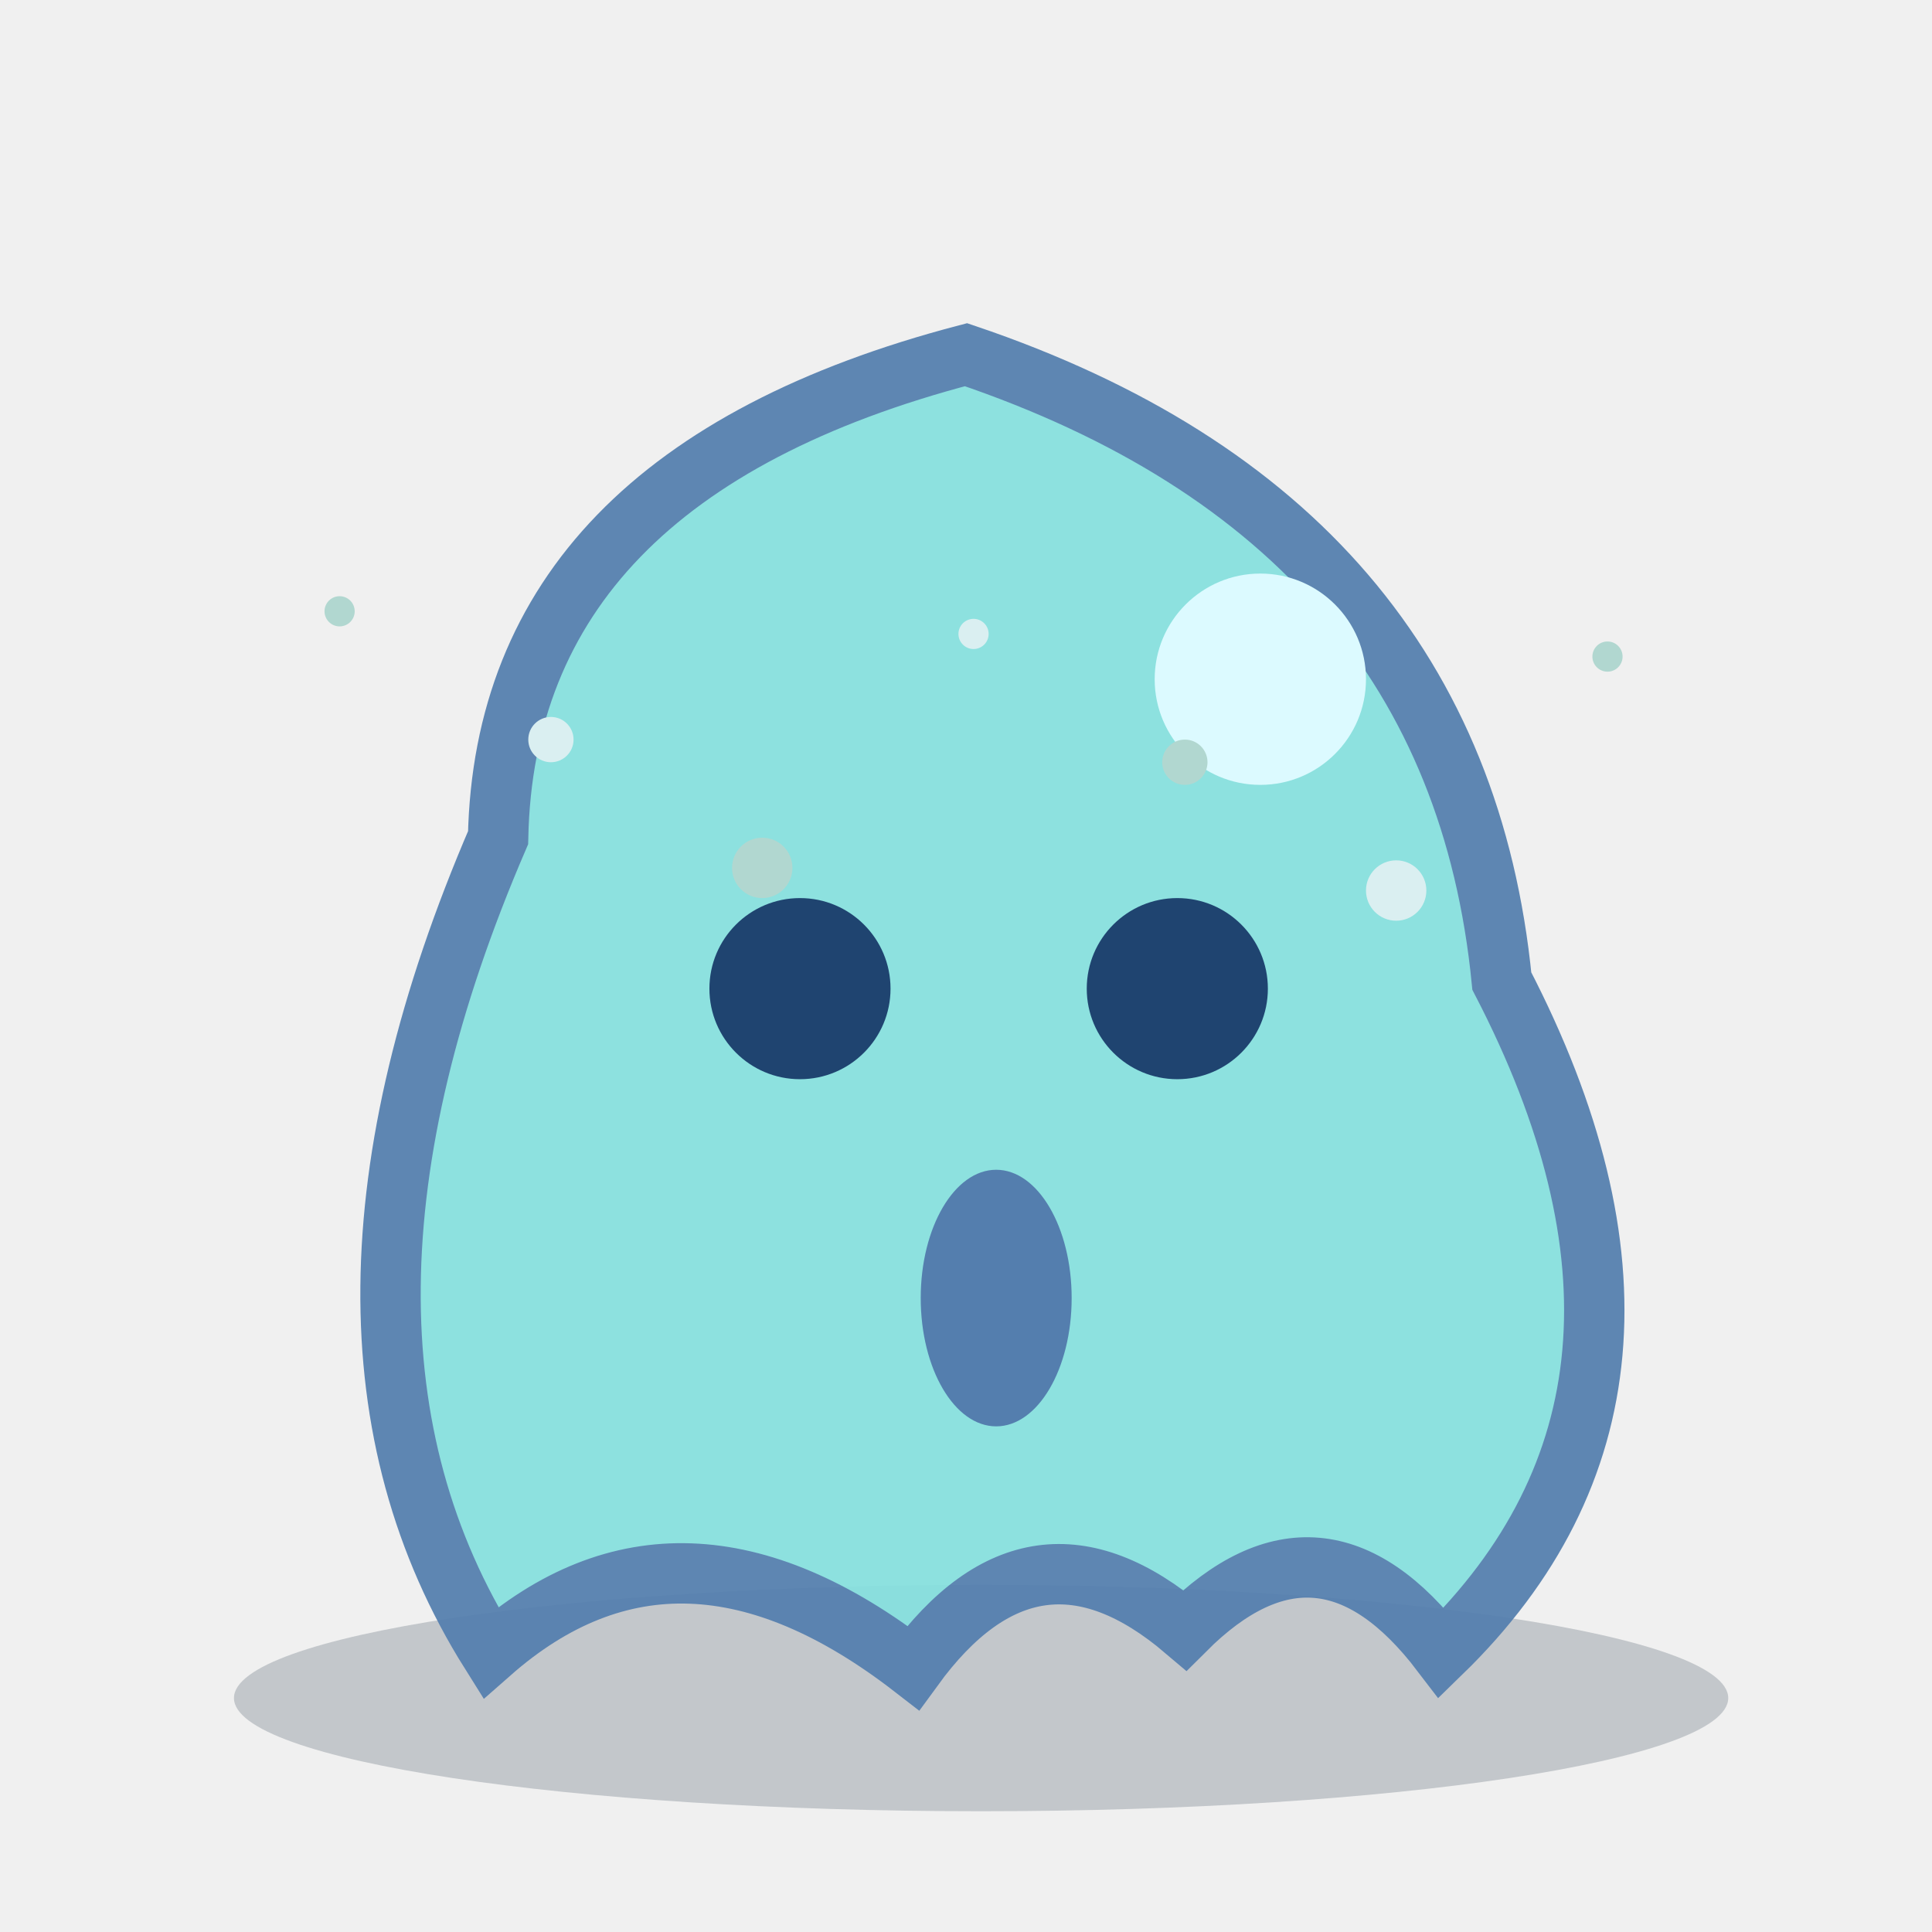
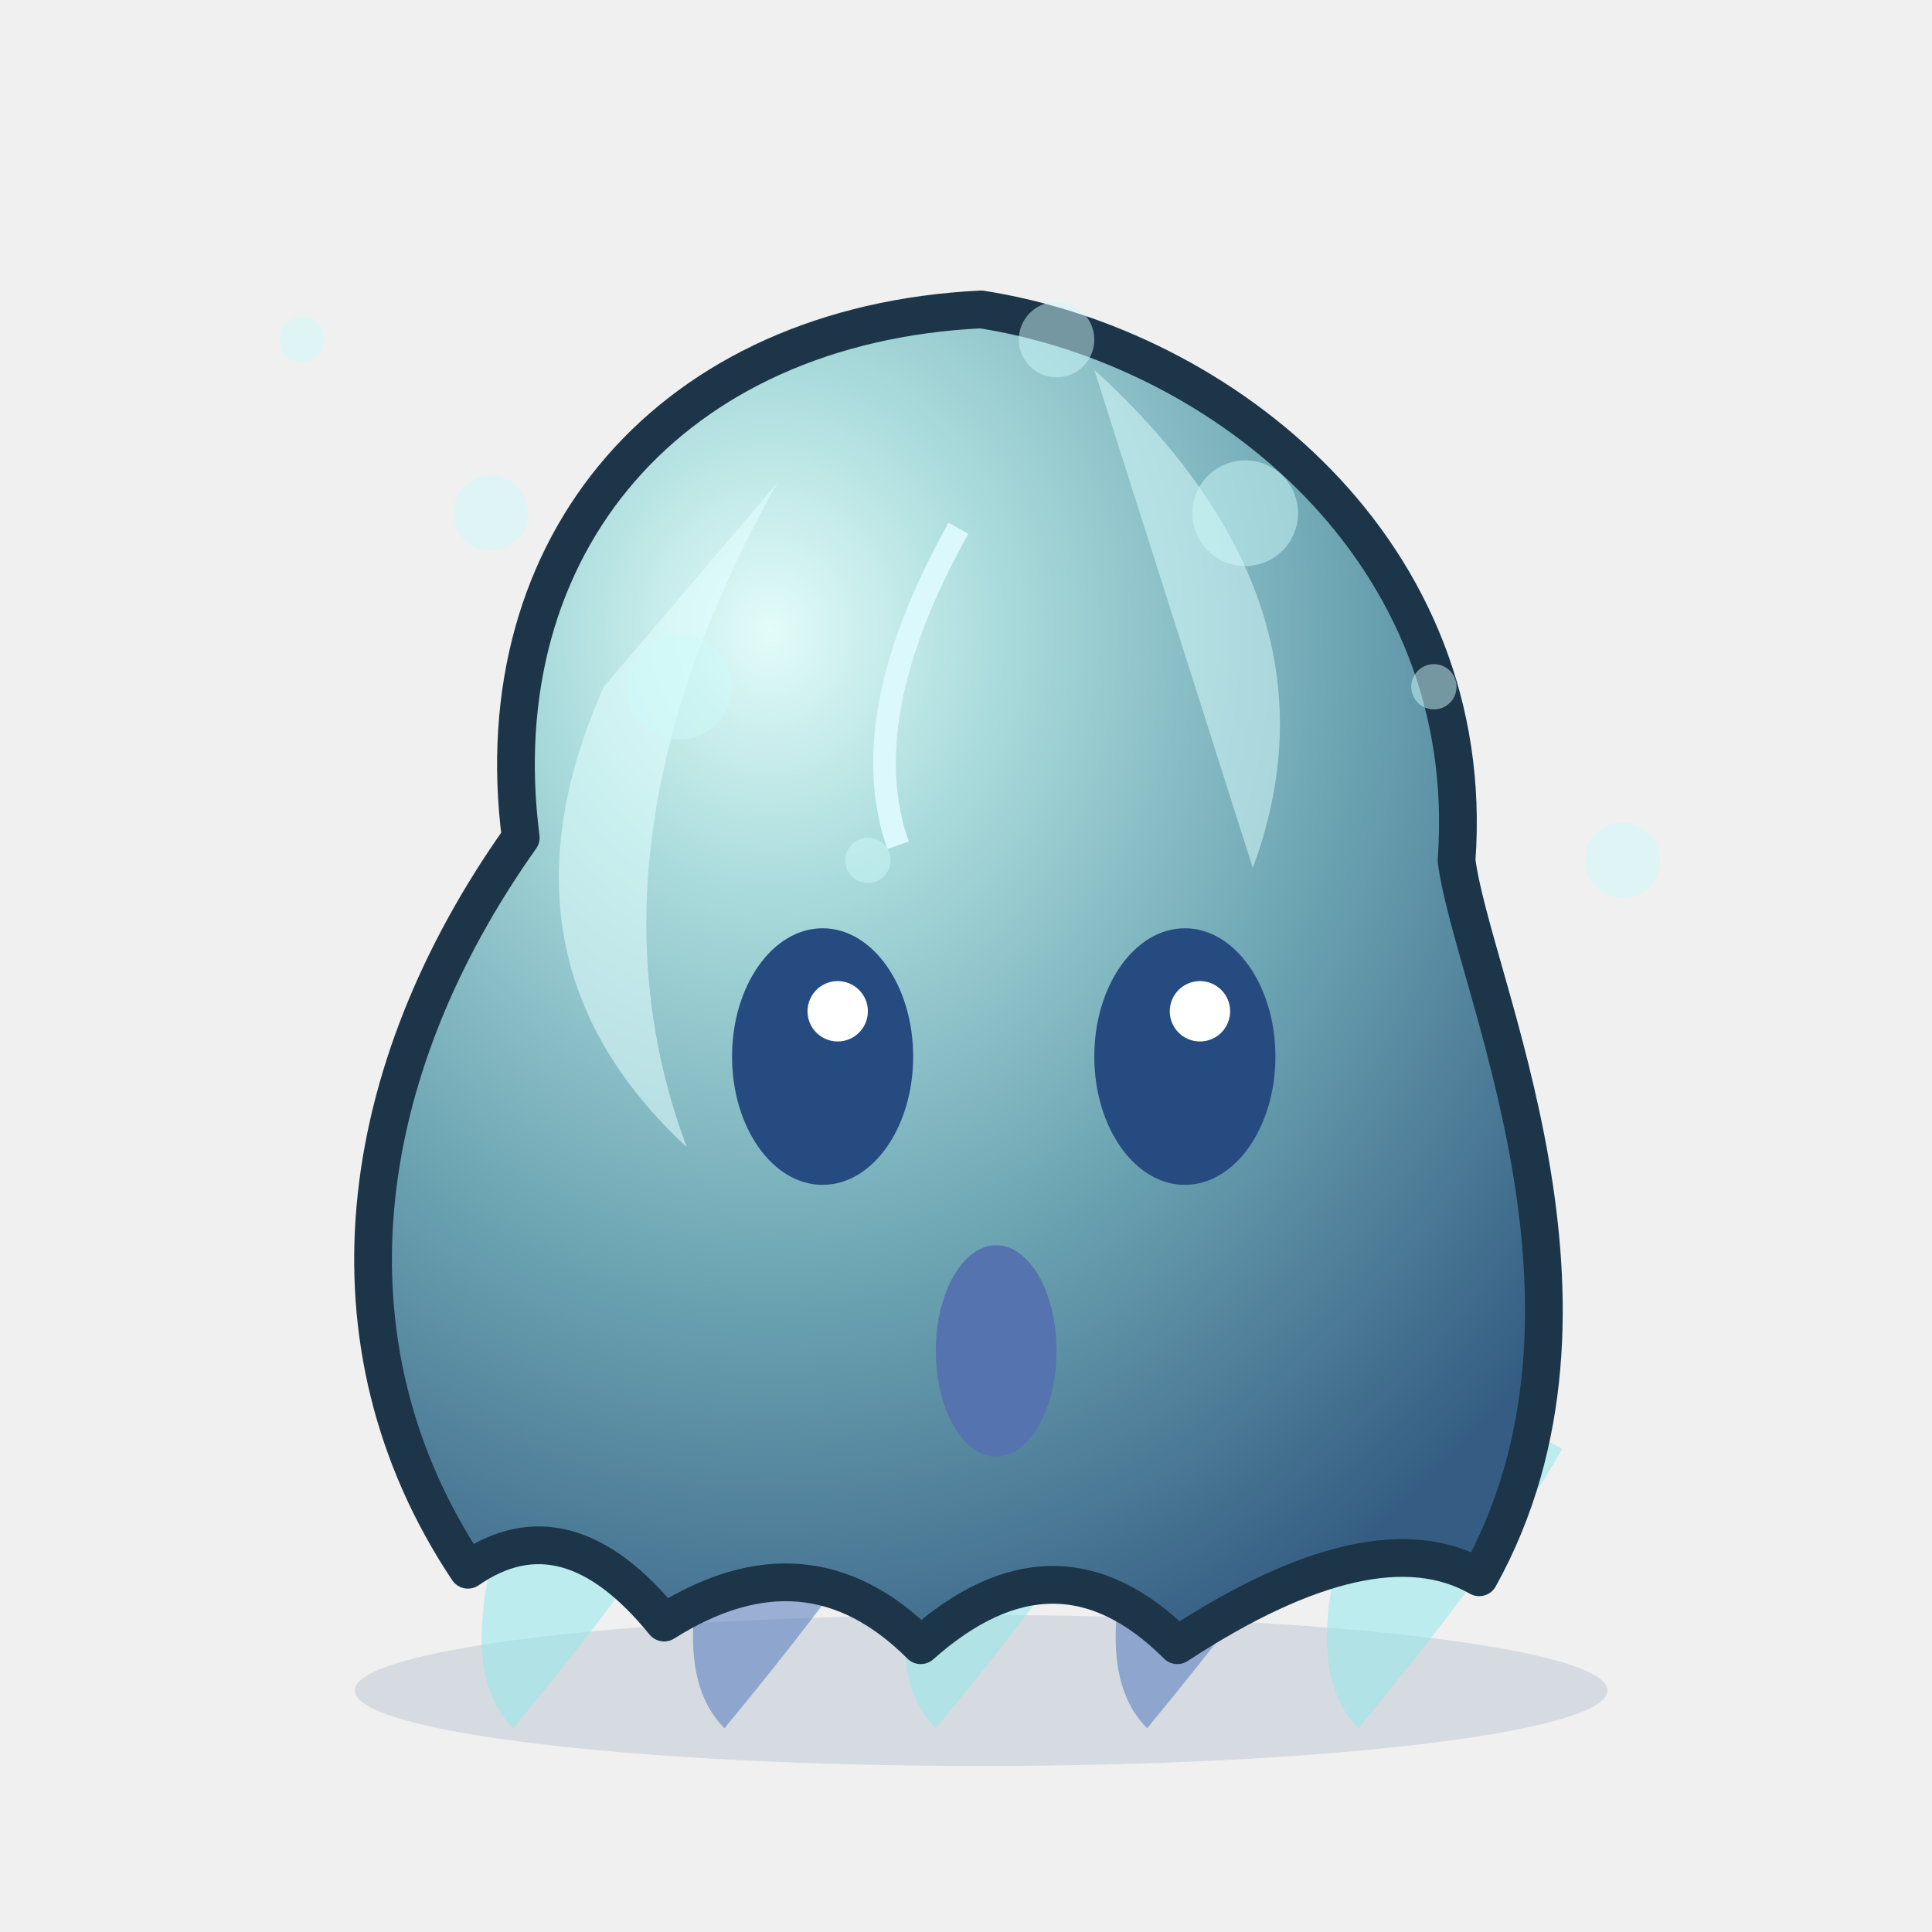
- <svg xmlns="http://www.w3.org/2000/svg" width="256" height="256" viewBox="0 0 256 256" shape-rendering="geometricPrecision">
+ <svg xmlns="http://www.w3.org/2000/svg" width="256" height="256" viewBox="0 0 256 256">
  <defs>
-     <linearGradient id="sky" x2="0" y2="1">
-       <stop stop-color="#2c6c91" />
-       <stop offset=".58" stop-color="#a0cbca" />
-       <stop offset="1" stop-color="#f6d7a7" />
+     <radialGradient id="body" cx=".34" cy=".24" r=".85">
+       <stop stop-color="#e2fcf9" />
+       <stop offset=".23" stop-color="#aadbdc" />
+       <stop offset=".58" stop-color="#6ca4b2" />
+       <stop offset="1" stop-color="#355d83" />
+     </radialGradient>
+     <radialGradient id="halo">
+       <stop stop-color="#b6fff9" stop-opacity=".8" />
+       <stop offset="1" stop-color="#a0ddfa" stop-opacity="0" />
+     </radialGradient>
+     <linearGradient id="floor" x2="0" y2="1">
+       <stop stop-color="#2b607e" />
+       <stop offset="1" stop-color="#142b51" />
    </linearGradient>
-     <linearGradient id="sea" x2="0" y2="1">
-       <stop stop-color="#447f95" />
-       <stop offset="1" stop-color="#143c60" />
-     </linearGradient>
-     <linearGradient id="gold" x2="1" y2="1">
-       <stop stop-color="#fff4b4" />
-       <stop offset=".52" stop-color="#efc06e" />
-       <stop offset="1" stop-color="#9b7456" />
-     </linearGradient>
-     <radialGradient id="halo">
-       <stop stop-color="#c9fff0" stop-opacity=".95" />
-       <stop offset="1" stop-color="#67cbd7" stop-opacity="0" />
-     </radialGradient>
  </defs>
-   <ellipse cx="130" cy="225" rx="99" ry="15" fill="#11253b33" stroke="none" stroke-width="0" />
-   <path d="M128 47 Q193 69 199 130 Q227 184 191 219 Q175 198 157 216 Q137 199 121 221 Q90 197 65 219 Q38 176 66 111 Q67 63 128 47Z" fill="#86e0de" stroke="#547eae" stroke-width="8" opacity=".93" />
-   <circle cx="106" cy="131" r="12" fill="#1f4470" stroke="none" stroke-width="0" />
-   <circle cx="156" cy="131" r="12" fill="#1f4470" stroke="none" stroke-width="0" />
-   <ellipse cx="132" cy="172" rx="10" ry="17" fill="#547eae" stroke="none" stroke-width="0" />
-   <circle cx="167" cy="90" r="14" fill="#dcfaff" stroke="none" stroke-width="0" />
-   <circle cx="45" cy="81" r="2" fill="#b1d7d0" stroke="none" stroke-width="0" />
-   <circle cx="73" cy="98" r="3" fill="#daeff1" stroke="none" stroke-width="0" />
-   <circle cx="101" cy="115" r="4" fill="#b1d7d0" stroke="none" stroke-width="0" />
-   <circle cx="129" cy="84" r="2" fill="#daeff1" stroke="none" stroke-width="0" />
-   <circle cx="157" cy="101" r="3" fill="#b1d7d0" stroke="none" stroke-width="0" />
-   <circle cx="185" cy="118" r="4" fill="#daeff1" stroke="none" stroke-width="0" />
-   <circle cx="213" cy="87" r="2" fill="#b1d7d0" stroke="none" stroke-width="0" />
+   <ellipse cx="130" cy="224" rx="83" ry="10" fill="#214d71" opacity=".13" />
+   <path d="M75 181 Q57 218 68 229 Q87 206 95 192Z" fill="#91e8ea" opacity=".54" />
+   <path d="M103 181 Q85 218 96 229 Q115 206 123 192Z" fill="#5278bd" opacity=".54" />
+   <path d="M131 181 Q113 218 124 229 Q143 206 151 192Z" fill="#91e8ea" opacity=".54" />
+   <path d="M159 181 Q141 218 152 229 Q171 206 179 192Z" fill="#5278bd" opacity=".54" />
+   <path d="M187 181 Q169 218 180 229 Q199 206 207 192Z" fill="#91e8ea" opacity=".54" />
+   <path d="M130 41 C89 43 64 72 69 111 C47 142 42 178 62 208 Q75 199 88 215 Q107 203 122 218 Q140 202 156 218 Q182 201 196 209 C216 173 195 130 193 114 C196 73 162 46 130 41Z" fill="url(#body)" stroke="#1c3549" stroke-width="5" stroke-linejoin="round" />
+   <path d="M103 64 Q76 112 91 152 Q64 127 80 91Z" fill="#e4ffff" opacity=".55" />
+   <path d="M145 49 Q179 80 166 115" fill="#deffff" opacity=".5" />
+   <ellipse cx="109" cy="140" rx="12" ry="17" fill="#264b81" />
+   <ellipse cx="157" cy="140" rx="12" ry="17" fill="#264b81" />
+   <circle cx="111" cy="134" r="4" fill="#fff" />
+   <circle cx="159" cy="134" r="4" fill="#fff" />
+   <ellipse cx="132" cy="179" rx="8" ry="14" fill="#5574af" />
+   <circle cx="40" cy="45" r="3" fill="#cef9fa" opacity=".5" />
+   <circle cx="65" cy="68" r="5" fill="#cef9fa" opacity=".5" />
+   <circle cx="90" cy="91" r="7" fill="#cef9fa" opacity=".5" />
+   <circle cx="115" cy="114" r="3" fill="#cef9fa" opacity=".5" />
+   <circle cx="140" cy="45" r="5" fill="#cef9fa" opacity=".5" />
+   <circle cx="165" cy="68" r="7" fill="#cef9fa" opacity=".5" />
+   <circle cx="190" cy="91" r="3" fill="#cef9fa" opacity=".5" />
+   <circle cx="215" cy="114" r="5" fill="#cef9fa" opacity=".5" />
+   <path d="M127 70 Q113 95 119 112" fill="none" stroke="#dbf9fc" stroke-width="3" />
</svg>
